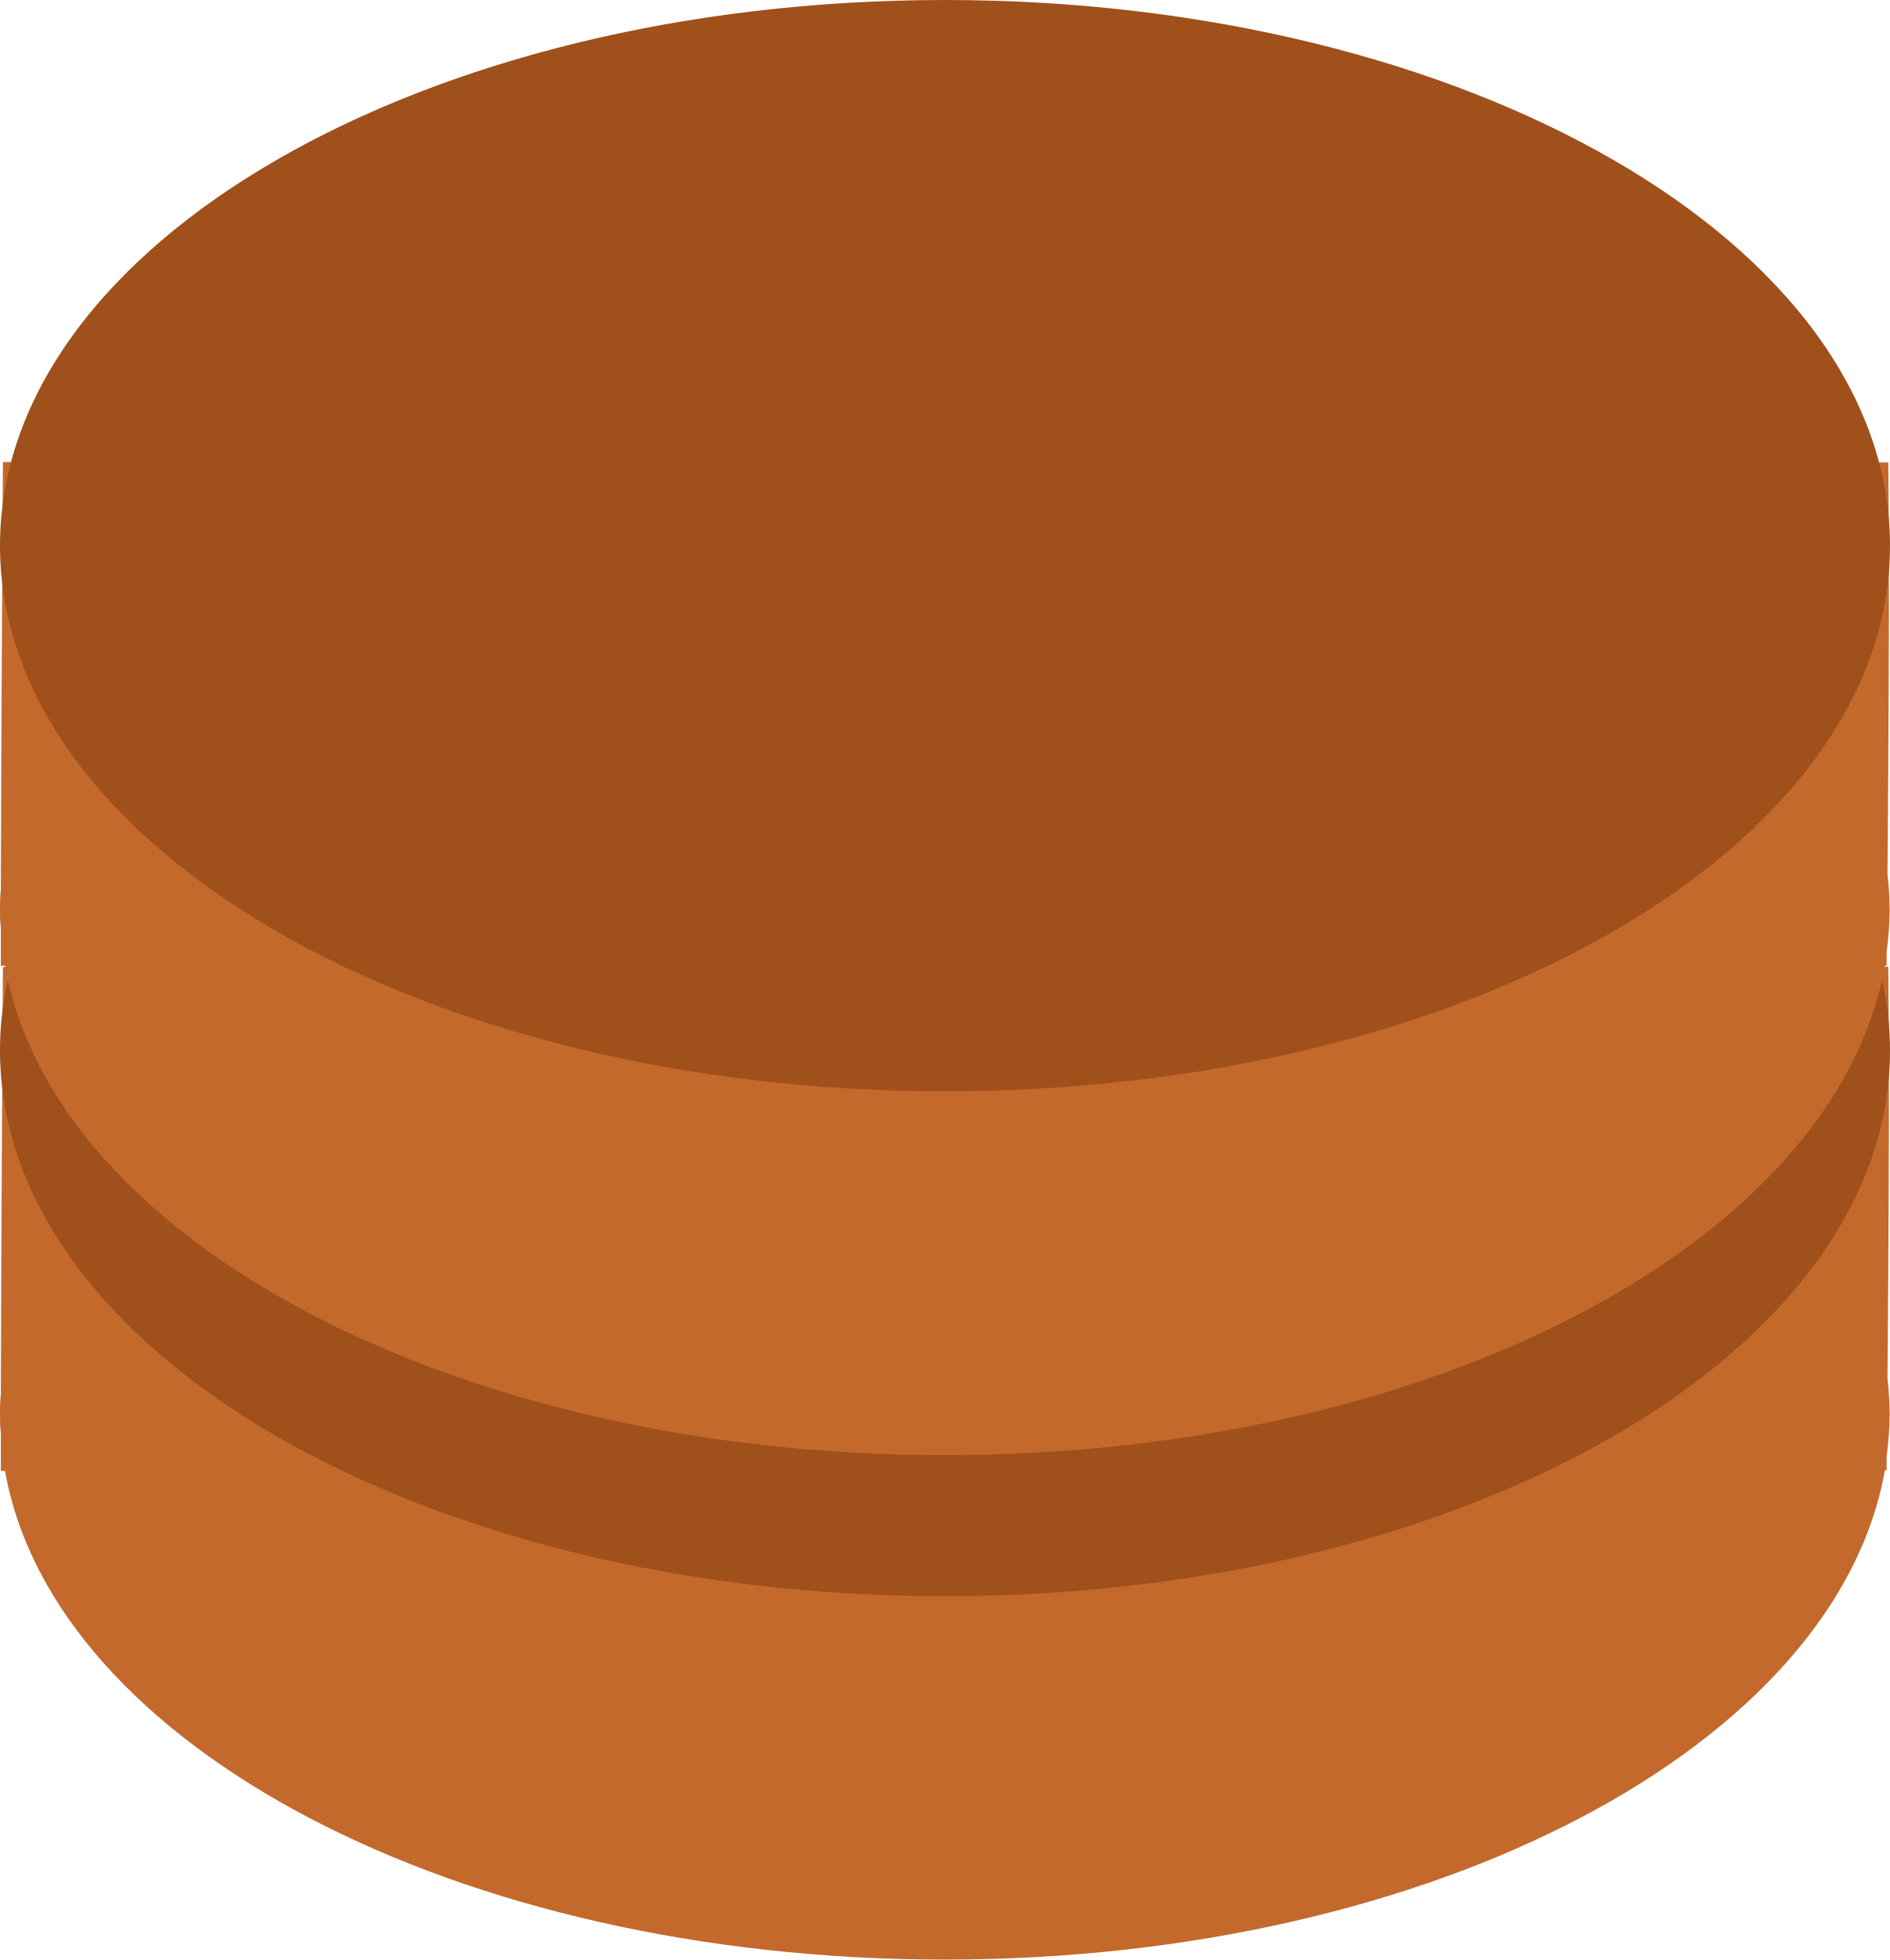
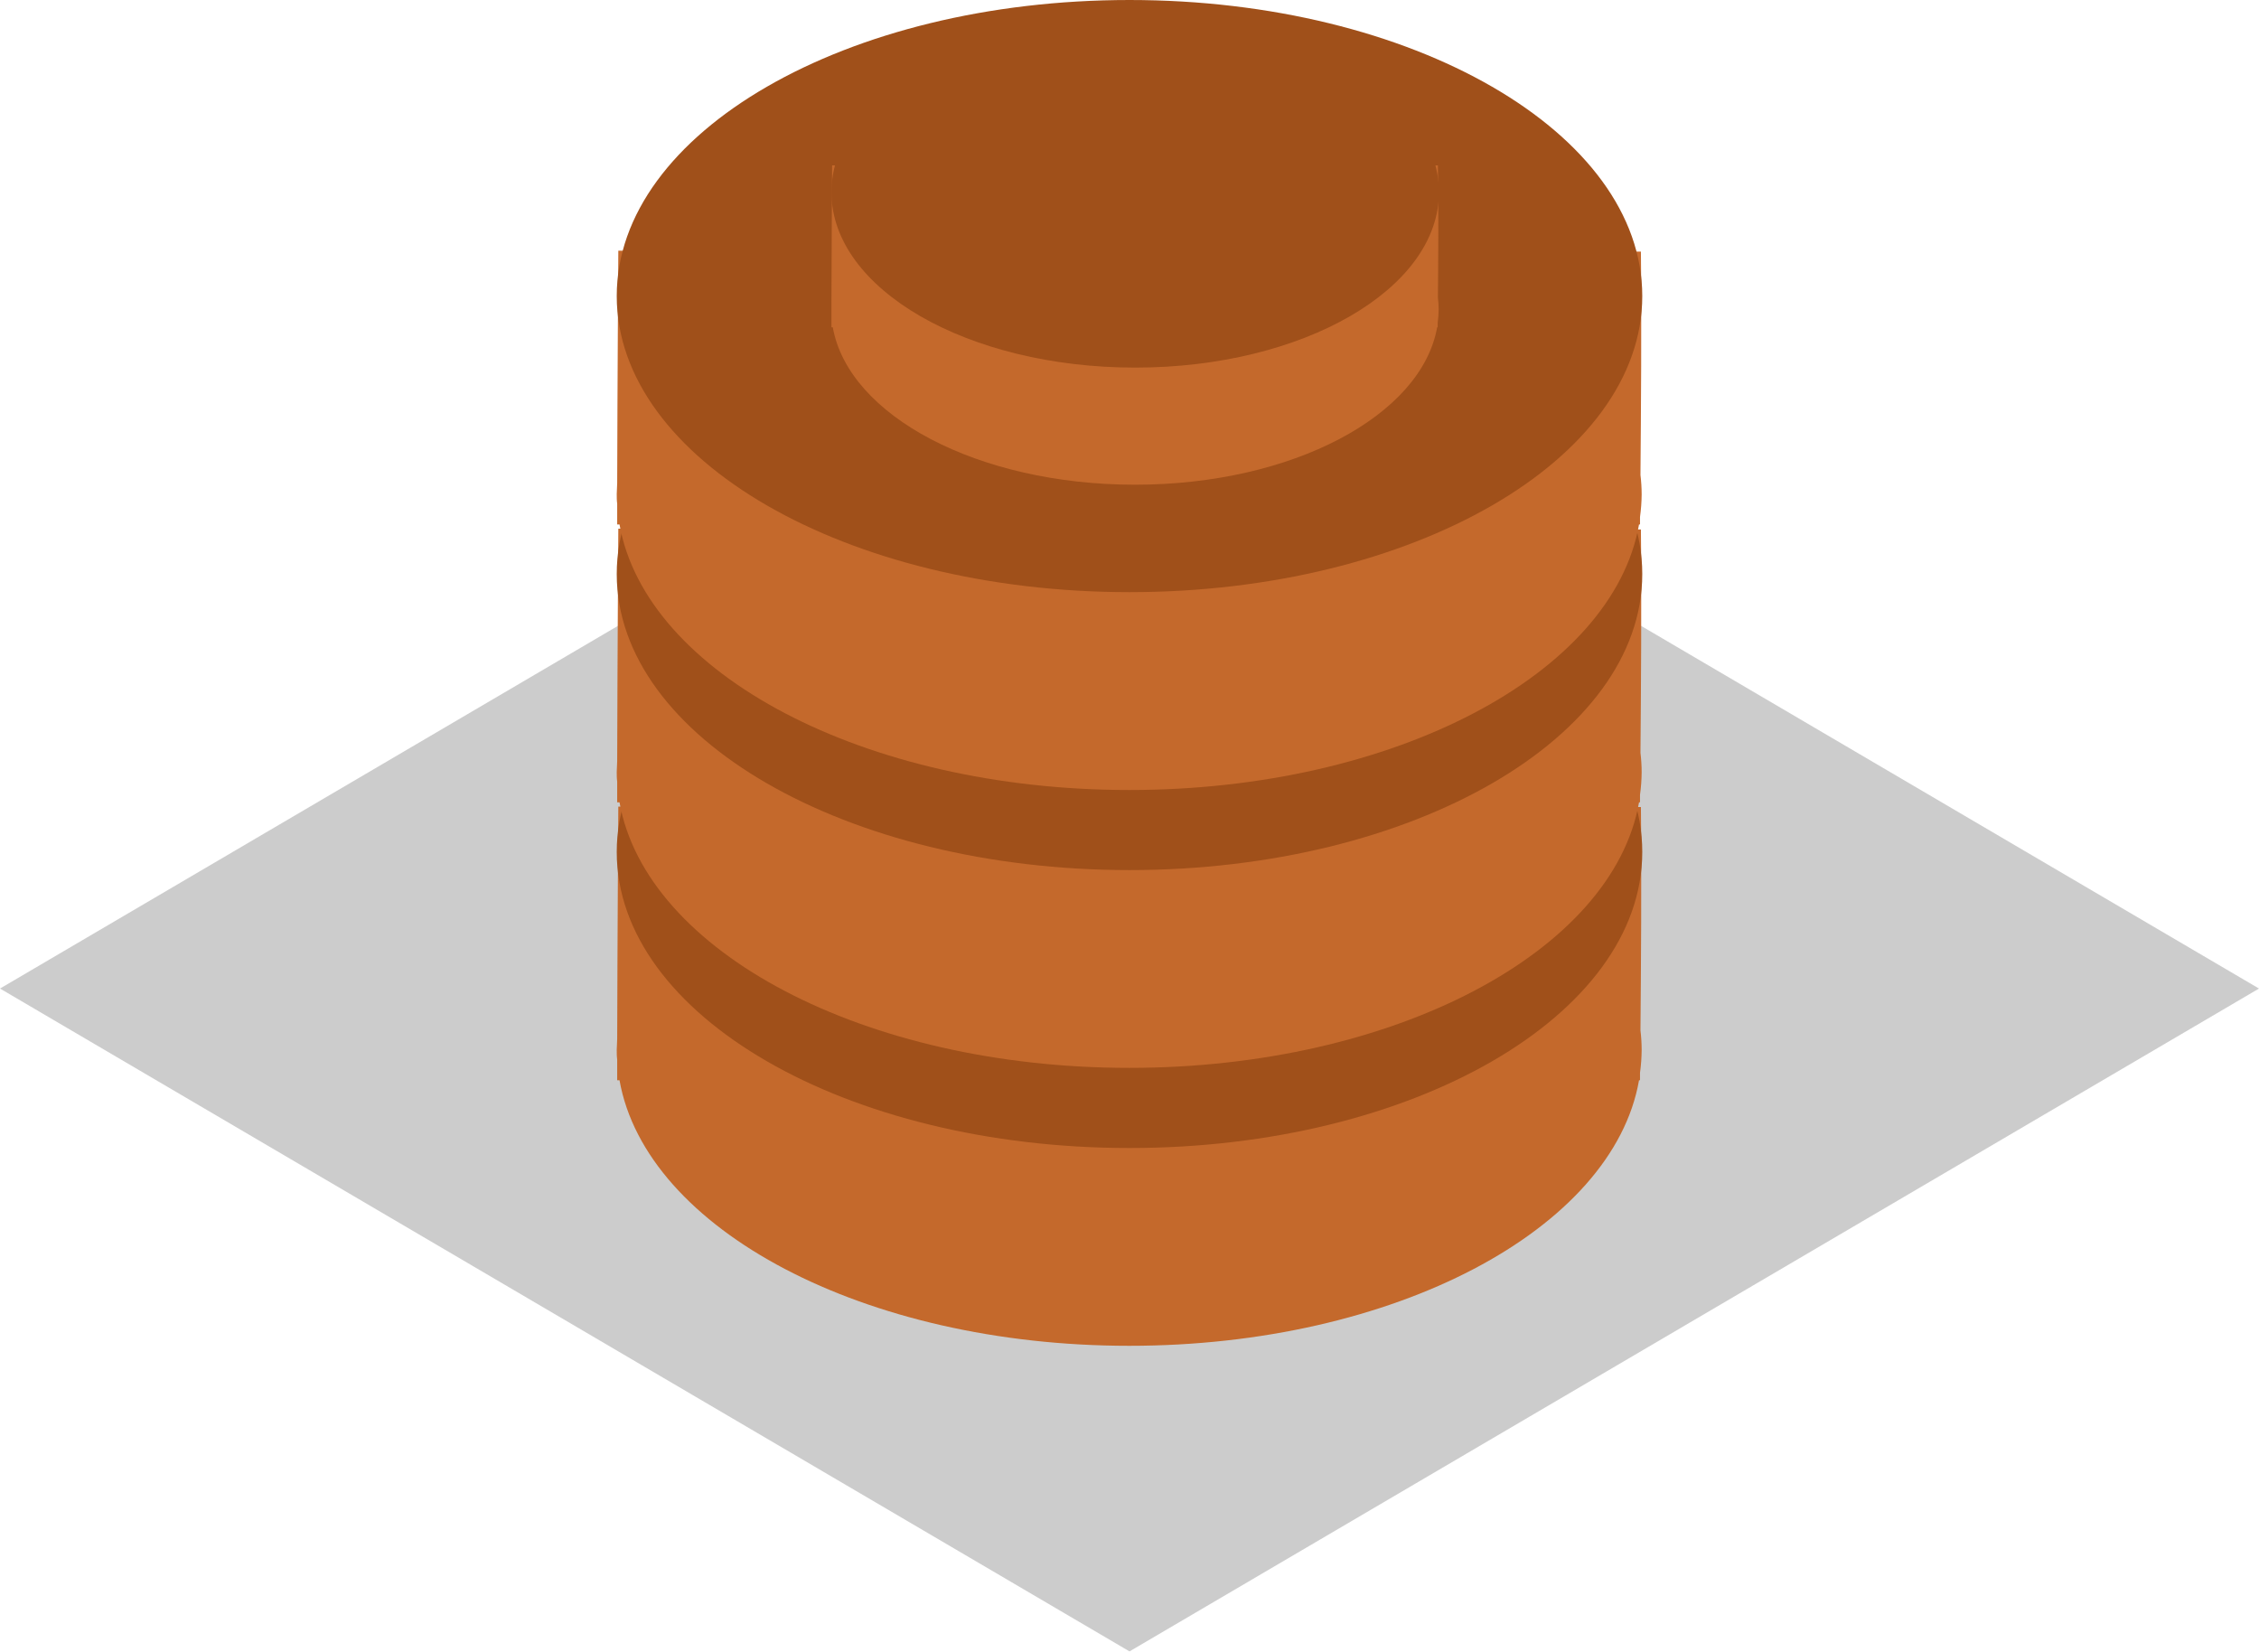
- <svg xmlns="http://www.w3.org/2000/svg" viewBox="0 0 180.37 187.04">
+ <svg xmlns="http://www.w3.org/2000/svg" viewBox="0 0 301.34 220.26">
  <defs>
-     <style>.a{fill:#c4692c;}.b{fill:#a0501a;}</style>
+     <style>.a{fill:#ccc;}.b{fill:#c4692c;}.c{fill:#a0501a;}</style>
  </defs>
-   <path class="a" d="M.28,92.28s-.16,23.87-.2,40.81C0,133.71,0,134.34,0,135s0,1.15.08,1.73c0,1.27,0,2.5,0,3.64H.48C5.13,166.58,43.52,187,90.19,187s85.05-20.46,89.7-46.69h.17s0-.48,0-1.35a31.7,31.7,0,0,0,.29-4,32.39,32.39,0,0,0-.21-3.43c.09-10.28.21-27.38.08-39.27" />
-   <ellipse class="b" cx="90.19" cy="100.25" rx="90.19" ry="52.07" />
-   <path class="a" d="M.28,44.09S.12,68,.08,84.9C0,85.53,0,86.16,0,86.79s0,1.15.08,1.73c0,1.28,0,2.5,0,3.64H.48c4.65,26.23,43,46.7,89.71,46.7s85.05-20.47,89.7-46.7h.17s0-.48,0-1.34a31.72,31.72,0,0,0,.29-4,32.72,32.72,0,0,0-.21-3.43c.09-10.27.21-27.38.08-39.27" />
-   <ellipse class="b" cx="90.19" cy="52.07" rx="90.19" ry="52.07" />
+   <polygon class="a" points="150.67 43.43 0 131.85 150.67 220.26 301.34 131.85 150.67 43.43" />
+   <path class="b" d="M82.48,107.58s-.12,18.11-.15,31c0,.47-.06,1-.06,1.43s0,.88.06,1.31c0,1,0,1.9,0,2.76h.31c3.53,19.9,32.64,35.42,68,35.42s64.51-15.52,68-35.42h.13s0-.36,0-1a23.8,23.8,0,0,0,.22-3.05,22.54,22.54,0,0,0-.16-2.6c.07-7.79.16-20.77.06-29.79" />
+   <ellipse class="c" cx="150.67" cy="113.63" rx="68.4" ry="39.49" />
+   <path class="b" d="M82.48,70.51s-.12,18.11-.15,31c0,.47-.06,1-.06,1.43s0,.87.06,1.31c0,1,0,1.9,0,2.76h.31c3.53,19.9,32.64,35.42,68,35.42s64.51-15.52,68-35.42h.13s0-.36,0-1a23.8,23.8,0,0,0,.22-3,22.4,22.4,0,0,0-.16-2.6c.07-7.79.16-20.77.06-29.79" />
+   <ellipse class="c" cx="150.67" cy="76.56" rx="68.4" ry="39.49" />
+   <path class="b" d="M82.48,33.44s-.12,18.11-.15,31c0,.48-.06,1-.06,1.44s0,.87.06,1.31c0,1,0,1.9,0,2.76h.31c3.53,19.9,32.64,35.42,68,35.42s64.51-15.52,68-35.42h.13s0-.36,0-1a23.8,23.8,0,0,0,.22-3,22.4,22.4,0,0,0-.16-2.6c.07-7.79.16-20.77.06-29.79" />
+   <ellipse class="c" cx="150.67" cy="39.49" rx="68.4" ry="39.49" />
+   <path class="b" d="M111,22.06s-.07,10.72-.09,18.33c0,.28,0,.57,0,.85s0,.52,0,.78v1.63h.18c2.09,11.79,19.34,21,40.31,21s38.21-9.2,40.31-21h.07s0-.21,0-.6a13.65,13.65,0,0,0,.13-1.81,13.13,13.13,0,0,0-.1-1.54c.05-4.62.1-12.3,0-17.64" />
+   <ellipse class="c" cx="151.43" cy="25.64" rx="40.52" ry="23.39" />
</svg>
